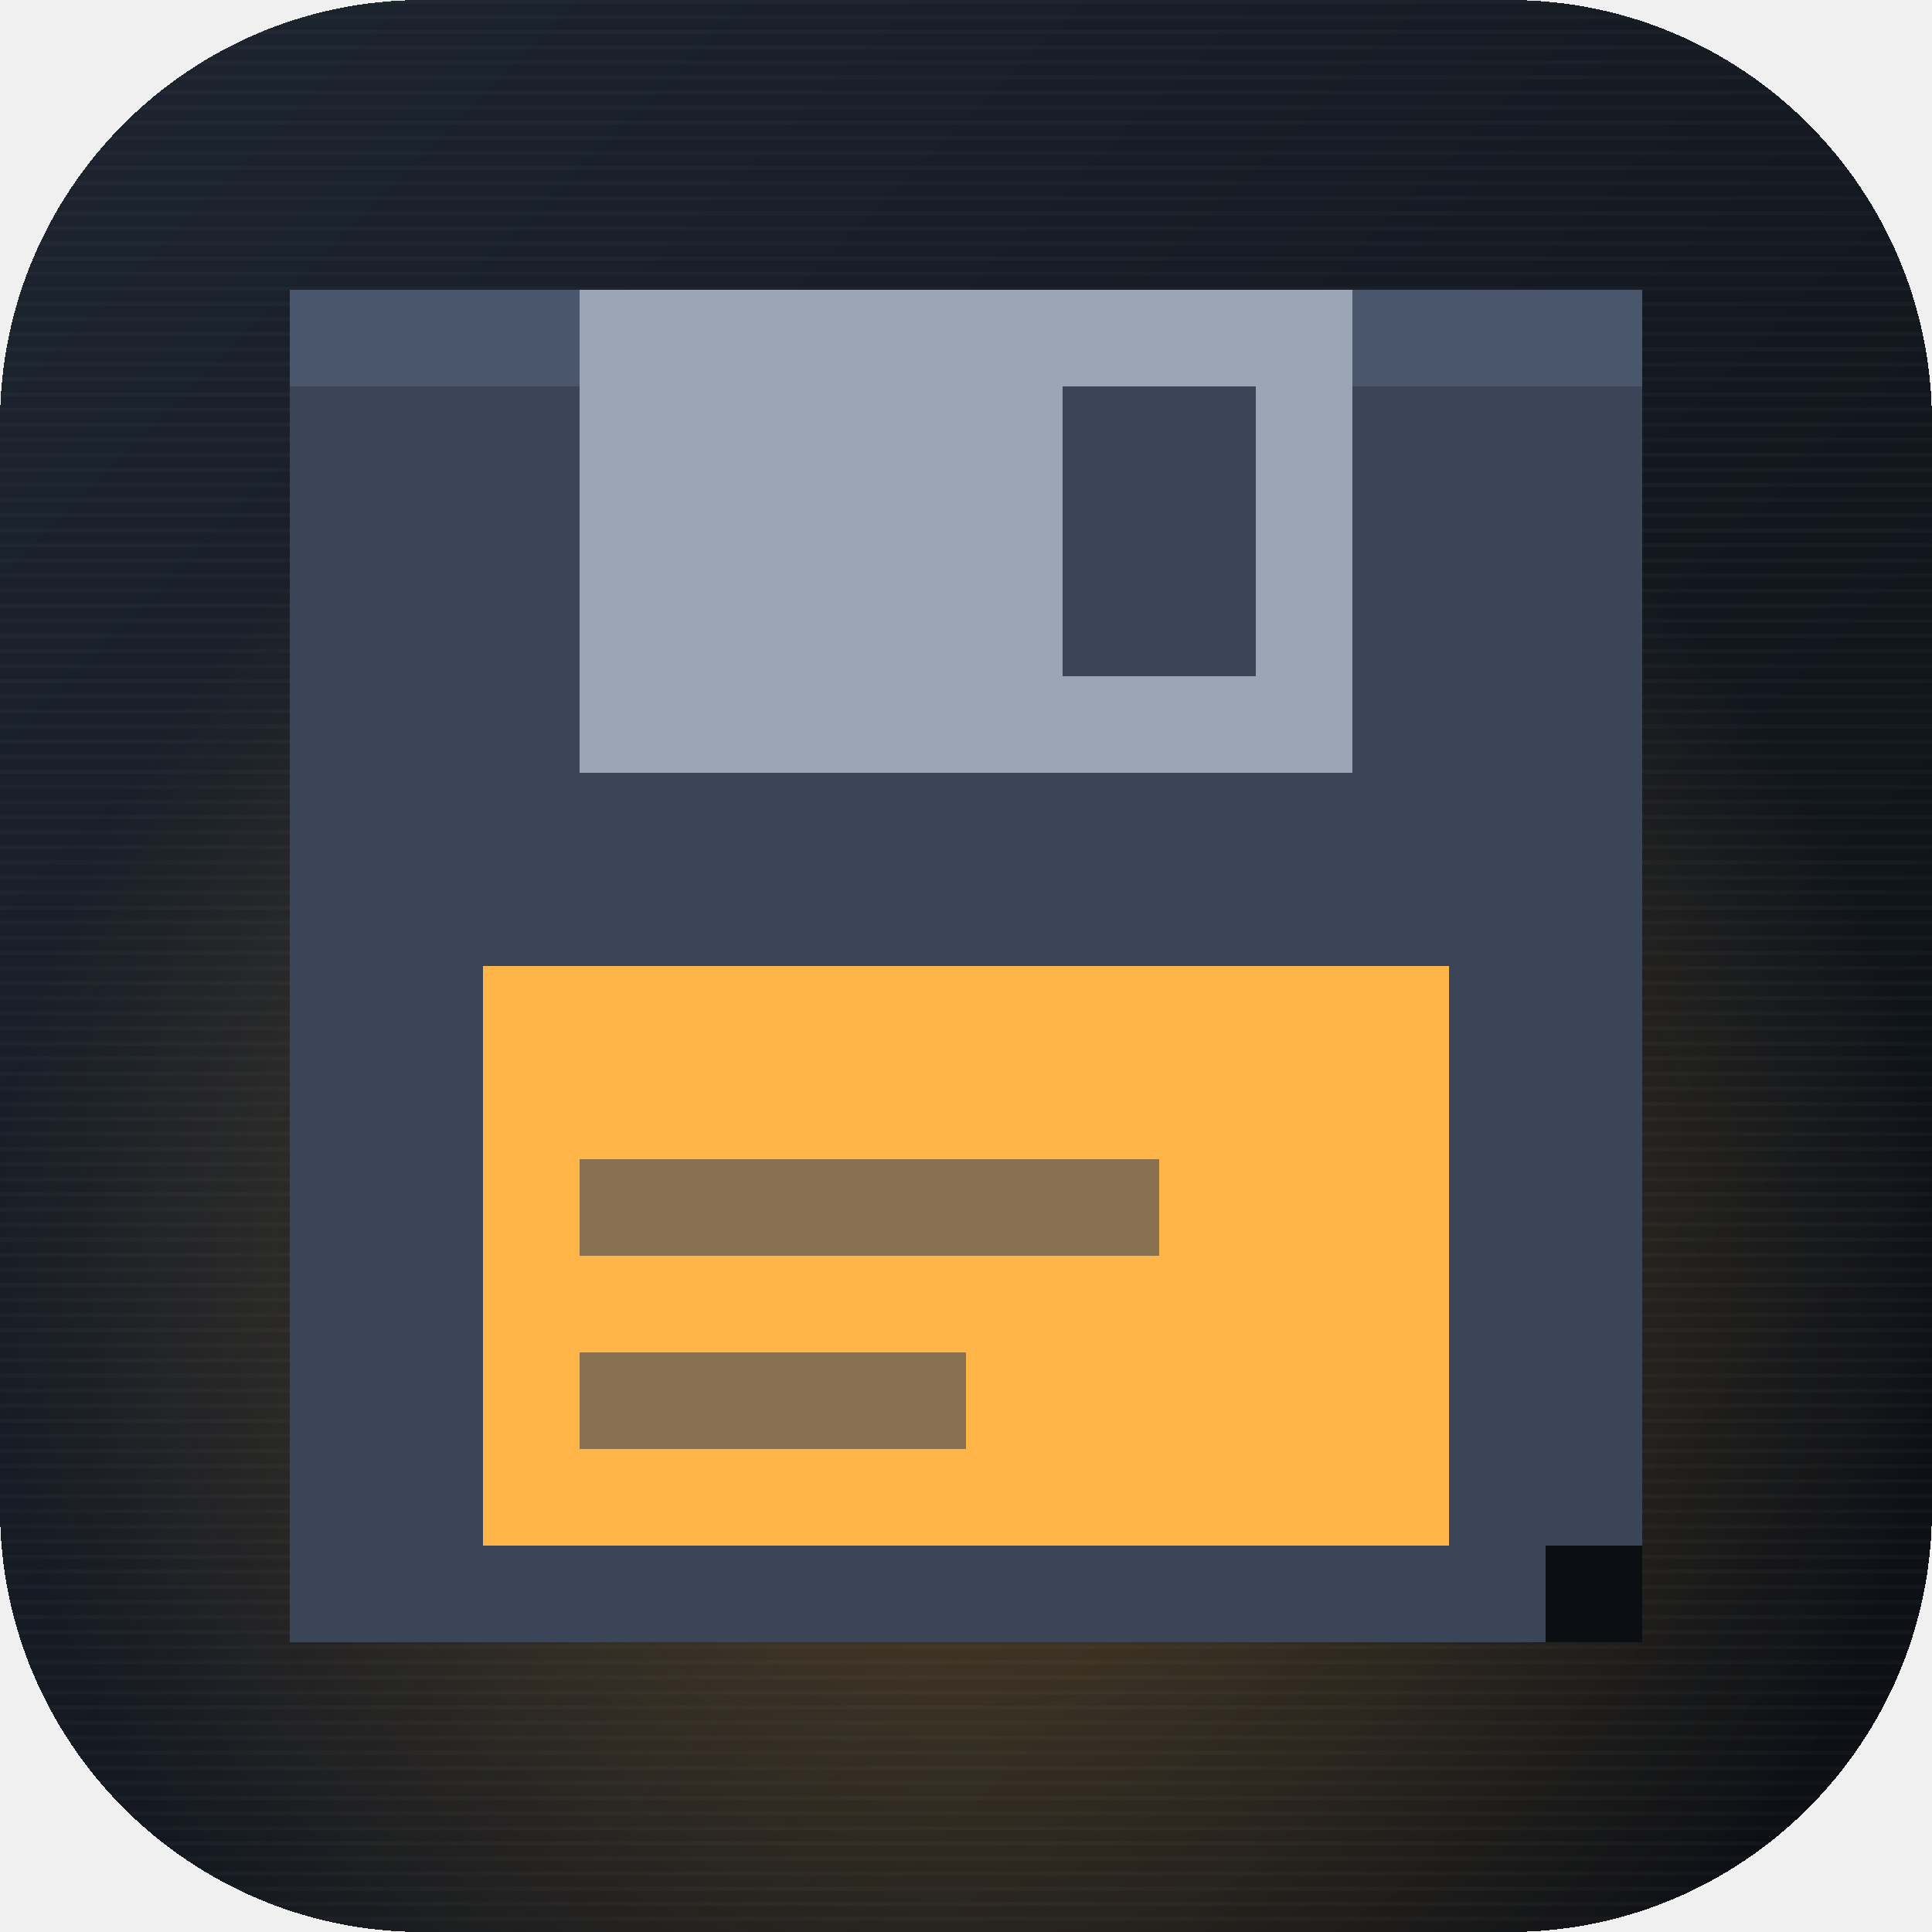
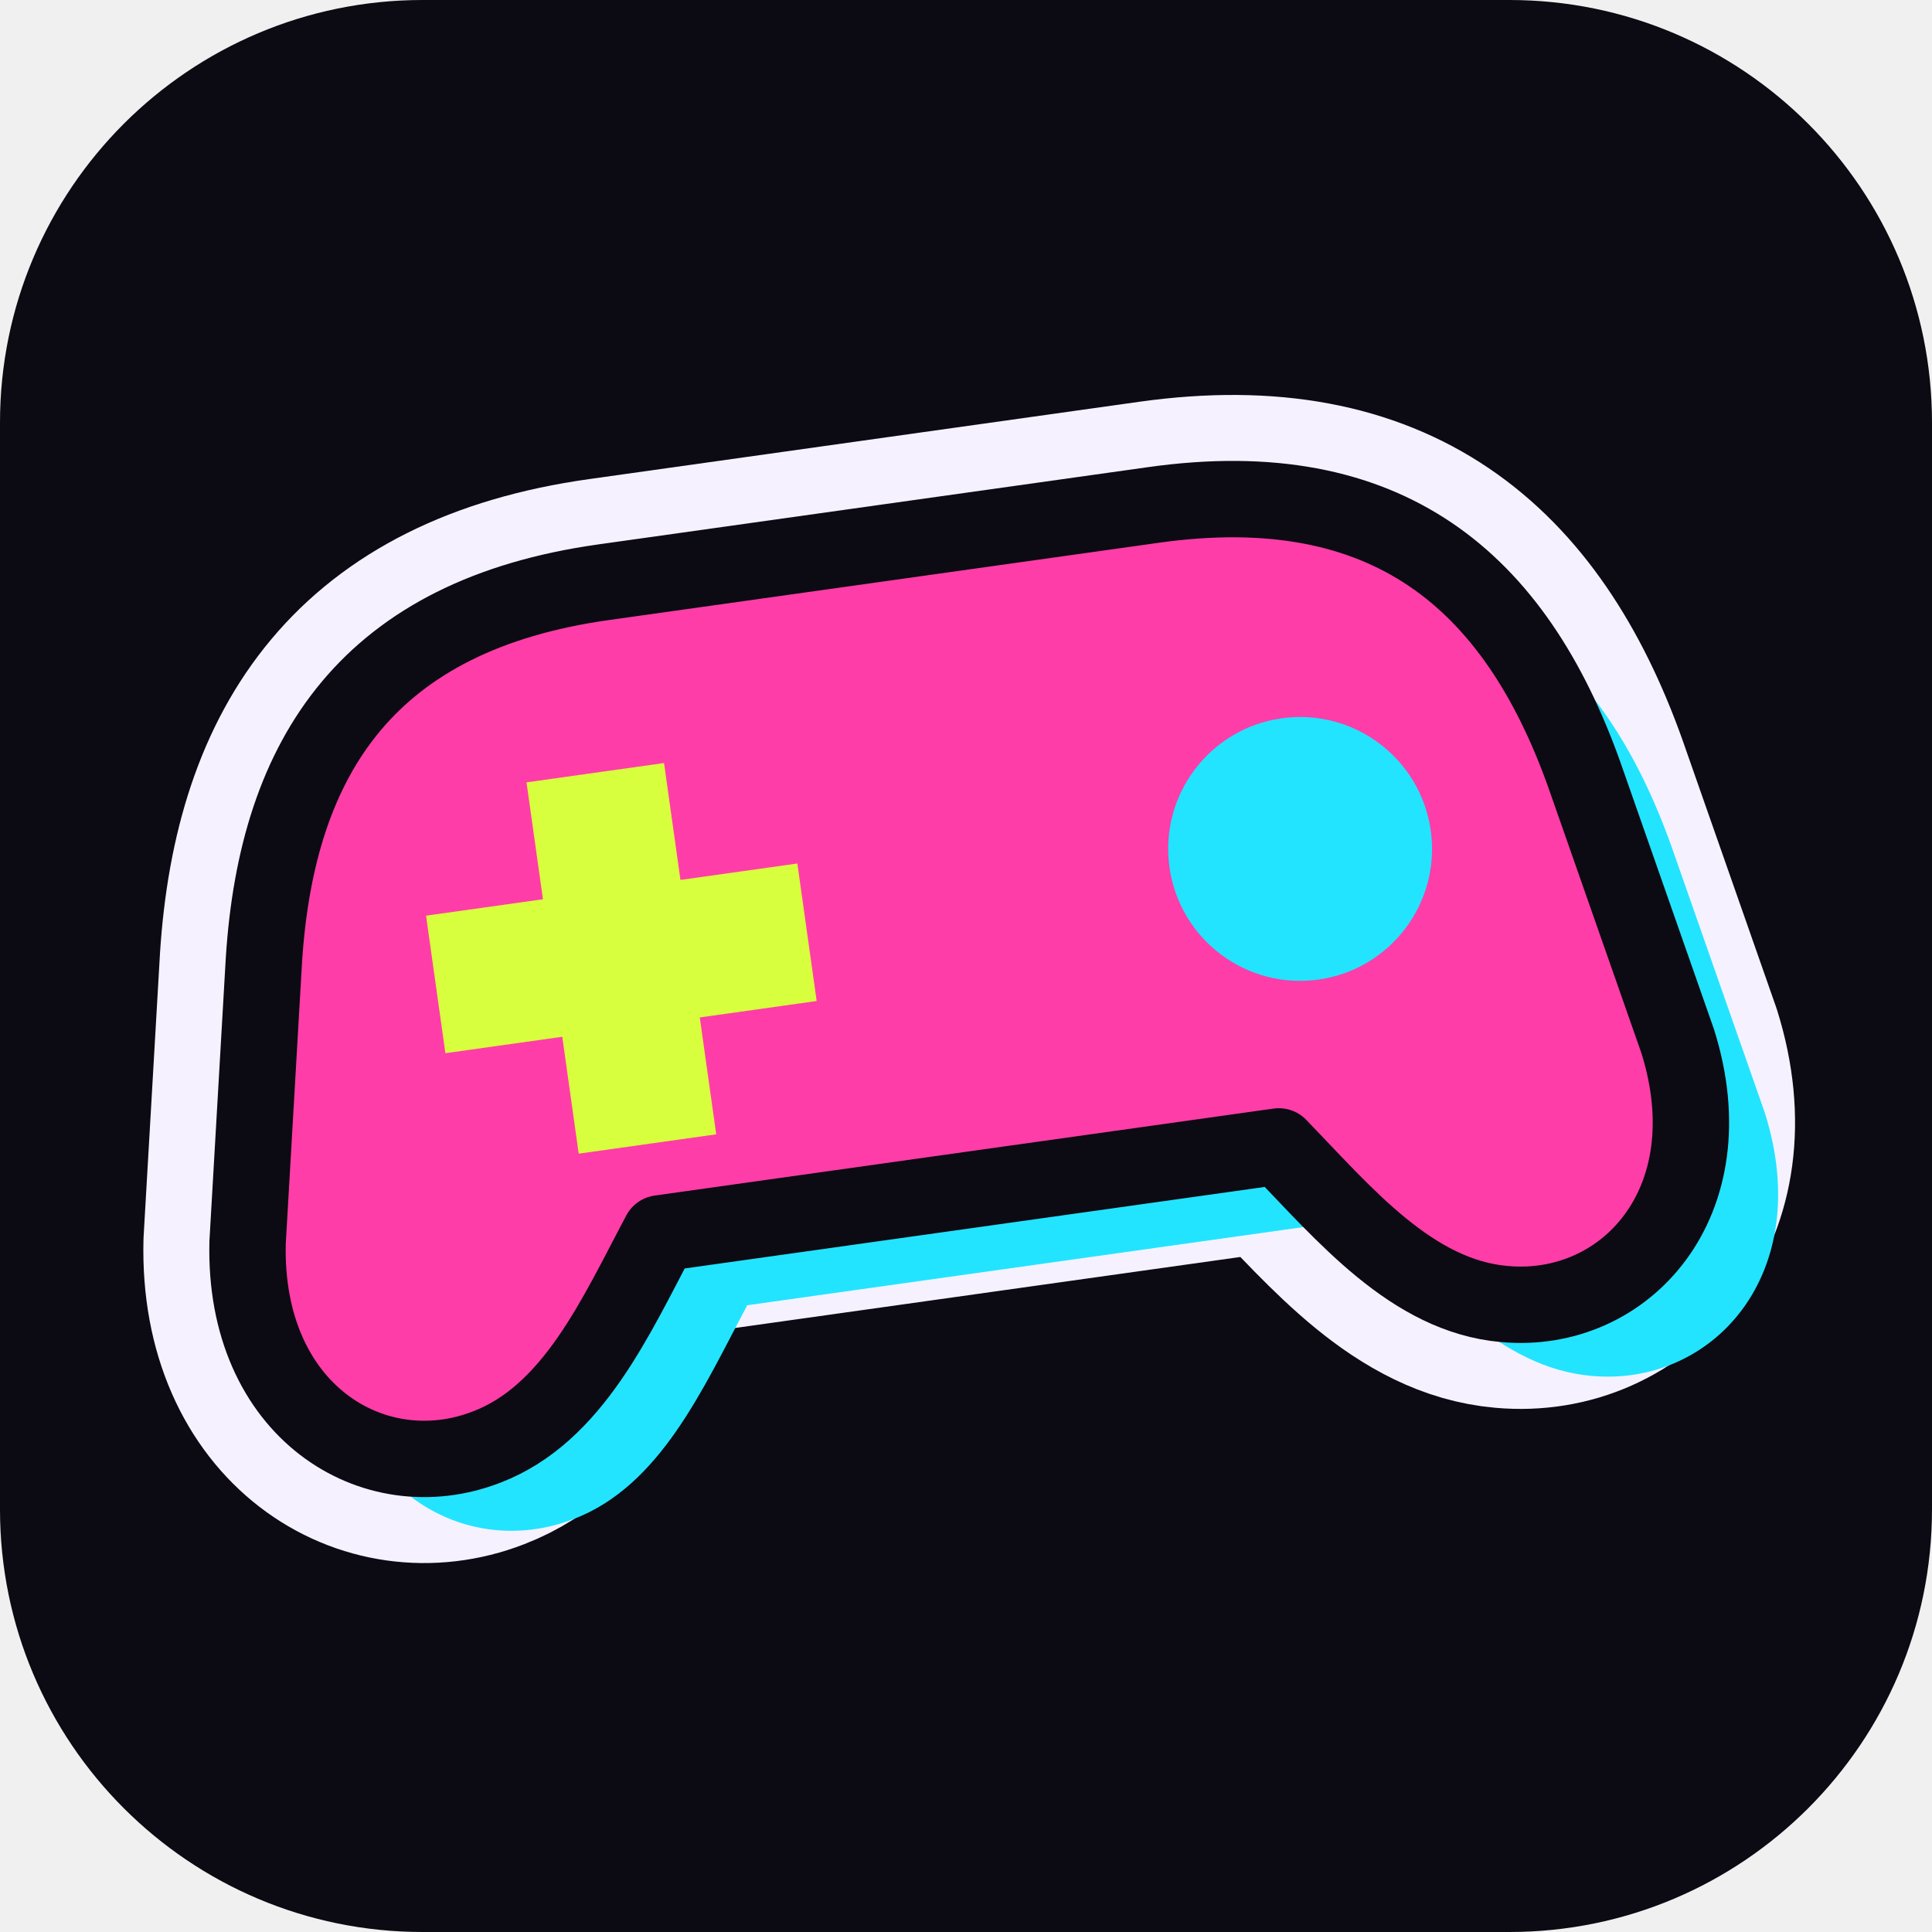
- <svg xmlns="http://www.w3.org/2000/svg" viewBox="0 0 512 512" shape-rendering="crispEdges">
-   <defs>
-     <linearGradient id="bg" x1="0" y1="0" x2="1" y2="1">
-       <stop offset="0" stop-color="#1D2530" />
-       <stop offset="1" stop-color="#0B0E13" />
-     </linearGradient>
-     <radialGradient id="glow" cx="0.5" cy="0.66" r="0.5">
-       <stop offset="0" stop-color="#FFB547" stop-opacity="0.30" />
-       <stop offset="1" stop-color="#FFB547" stop-opacity="0" />
-     </radialGradient>
-     <pattern id="scan" width="4" height="4" patternUnits="userSpaceOnUse">
-       <rect width="4" height="1" fill="#FFFFFF" fill-opacity="0.025" />
-     </pattern>
-   </defs>
-   <rect width="512" height="512" rx="112" fill="url(#bg)" />
-   <rect width="512" height="512" rx="112" fill="url(#scan)" />
-   <rect width="512" height="512" rx="112" fill="url(#glow)" />
-   <rect x="76.8" y="76.8" width="358.4" height="358.4" fill="#3A4557" />
-   <rect x="76.8" y="76.8" width="358.4" height="25.6" fill="#4A566B" />
-   <rect x="153.6" y="76.8" width="204.8" height="128" fill="#9AA5B6" />
-   <rect x="281.6" y="102.4" width="51.2" height="76.8" fill="#3A4557" />
-   <rect x="128" y="256" width="256" height="153.6" fill="#FFB547" />
-   <rect x="153.6" y="307.2" width="153.6" height="25.6" fill="#3A4557" fill-opacity="0.6" />
-   <rect x="153.6" y="358.4" width="102.4" height="25.6" fill="#3A4557" fill-opacity="0.6" />
-   <rect x="409.6" y="409.6" width="25.6" height="25.6" fill="#0B0E13" />
+ <svg xmlns="http://www.w3.org/2000/svg" viewBox="0 0 512 512">
+   <rect width="512" height="512" rx="112" fill="#0C0A12" />
+   <g transform="translate(256 256) rotate(-8) scale(0.92) translate(-264 -292)">
+     <path d="M176 168 H336 C404 168 436 204 448 262 L464 342 C472 390 438 418 404 410 C378 404 362 378 346 356 H166 C150 378 134 404 108 410 C74 418 40 390 48 342 L64 262 C76 204 108 168 176 168 Z" fill="#F6F1FF" stroke="#F6F1FF" stroke-width="60" stroke-linejoin="round" />
+     <path transform="translate(22 24)" d="M176 168 H336 C404 168 436 204 448 262 L464 342 C472 390 438 418 404 410 C378 404 362 378 346 356 H166 C150 378 134 404 108 410 C74 418 40 390 48 342 L64 262 C76 204 108 168 176 168 Z" fill="#22E4FF" />
+     <path d="M176 168 H336 C404 168 436 204 448 262 L464 342 C472 390 438 418 404 410 C378 404 362 378 346 356 H166 C150 378 134 404 108 410 C74 418 40 390 48 342 L64 262 C76 204 108 168 176 168 Z" fill="#FF3DA8" stroke="#0C0A12" stroke-width="22" stroke-linejoin="round" />
+     <path d="M146 222 H186 V256 H220 V296 H186 V330 H146 V296 H112 V256 H146 Z" fill="#D7FF3D" />
+     <circle cx="364" cy="272" r="38" fill="#22E4FF" />
+   </g>
</svg>
